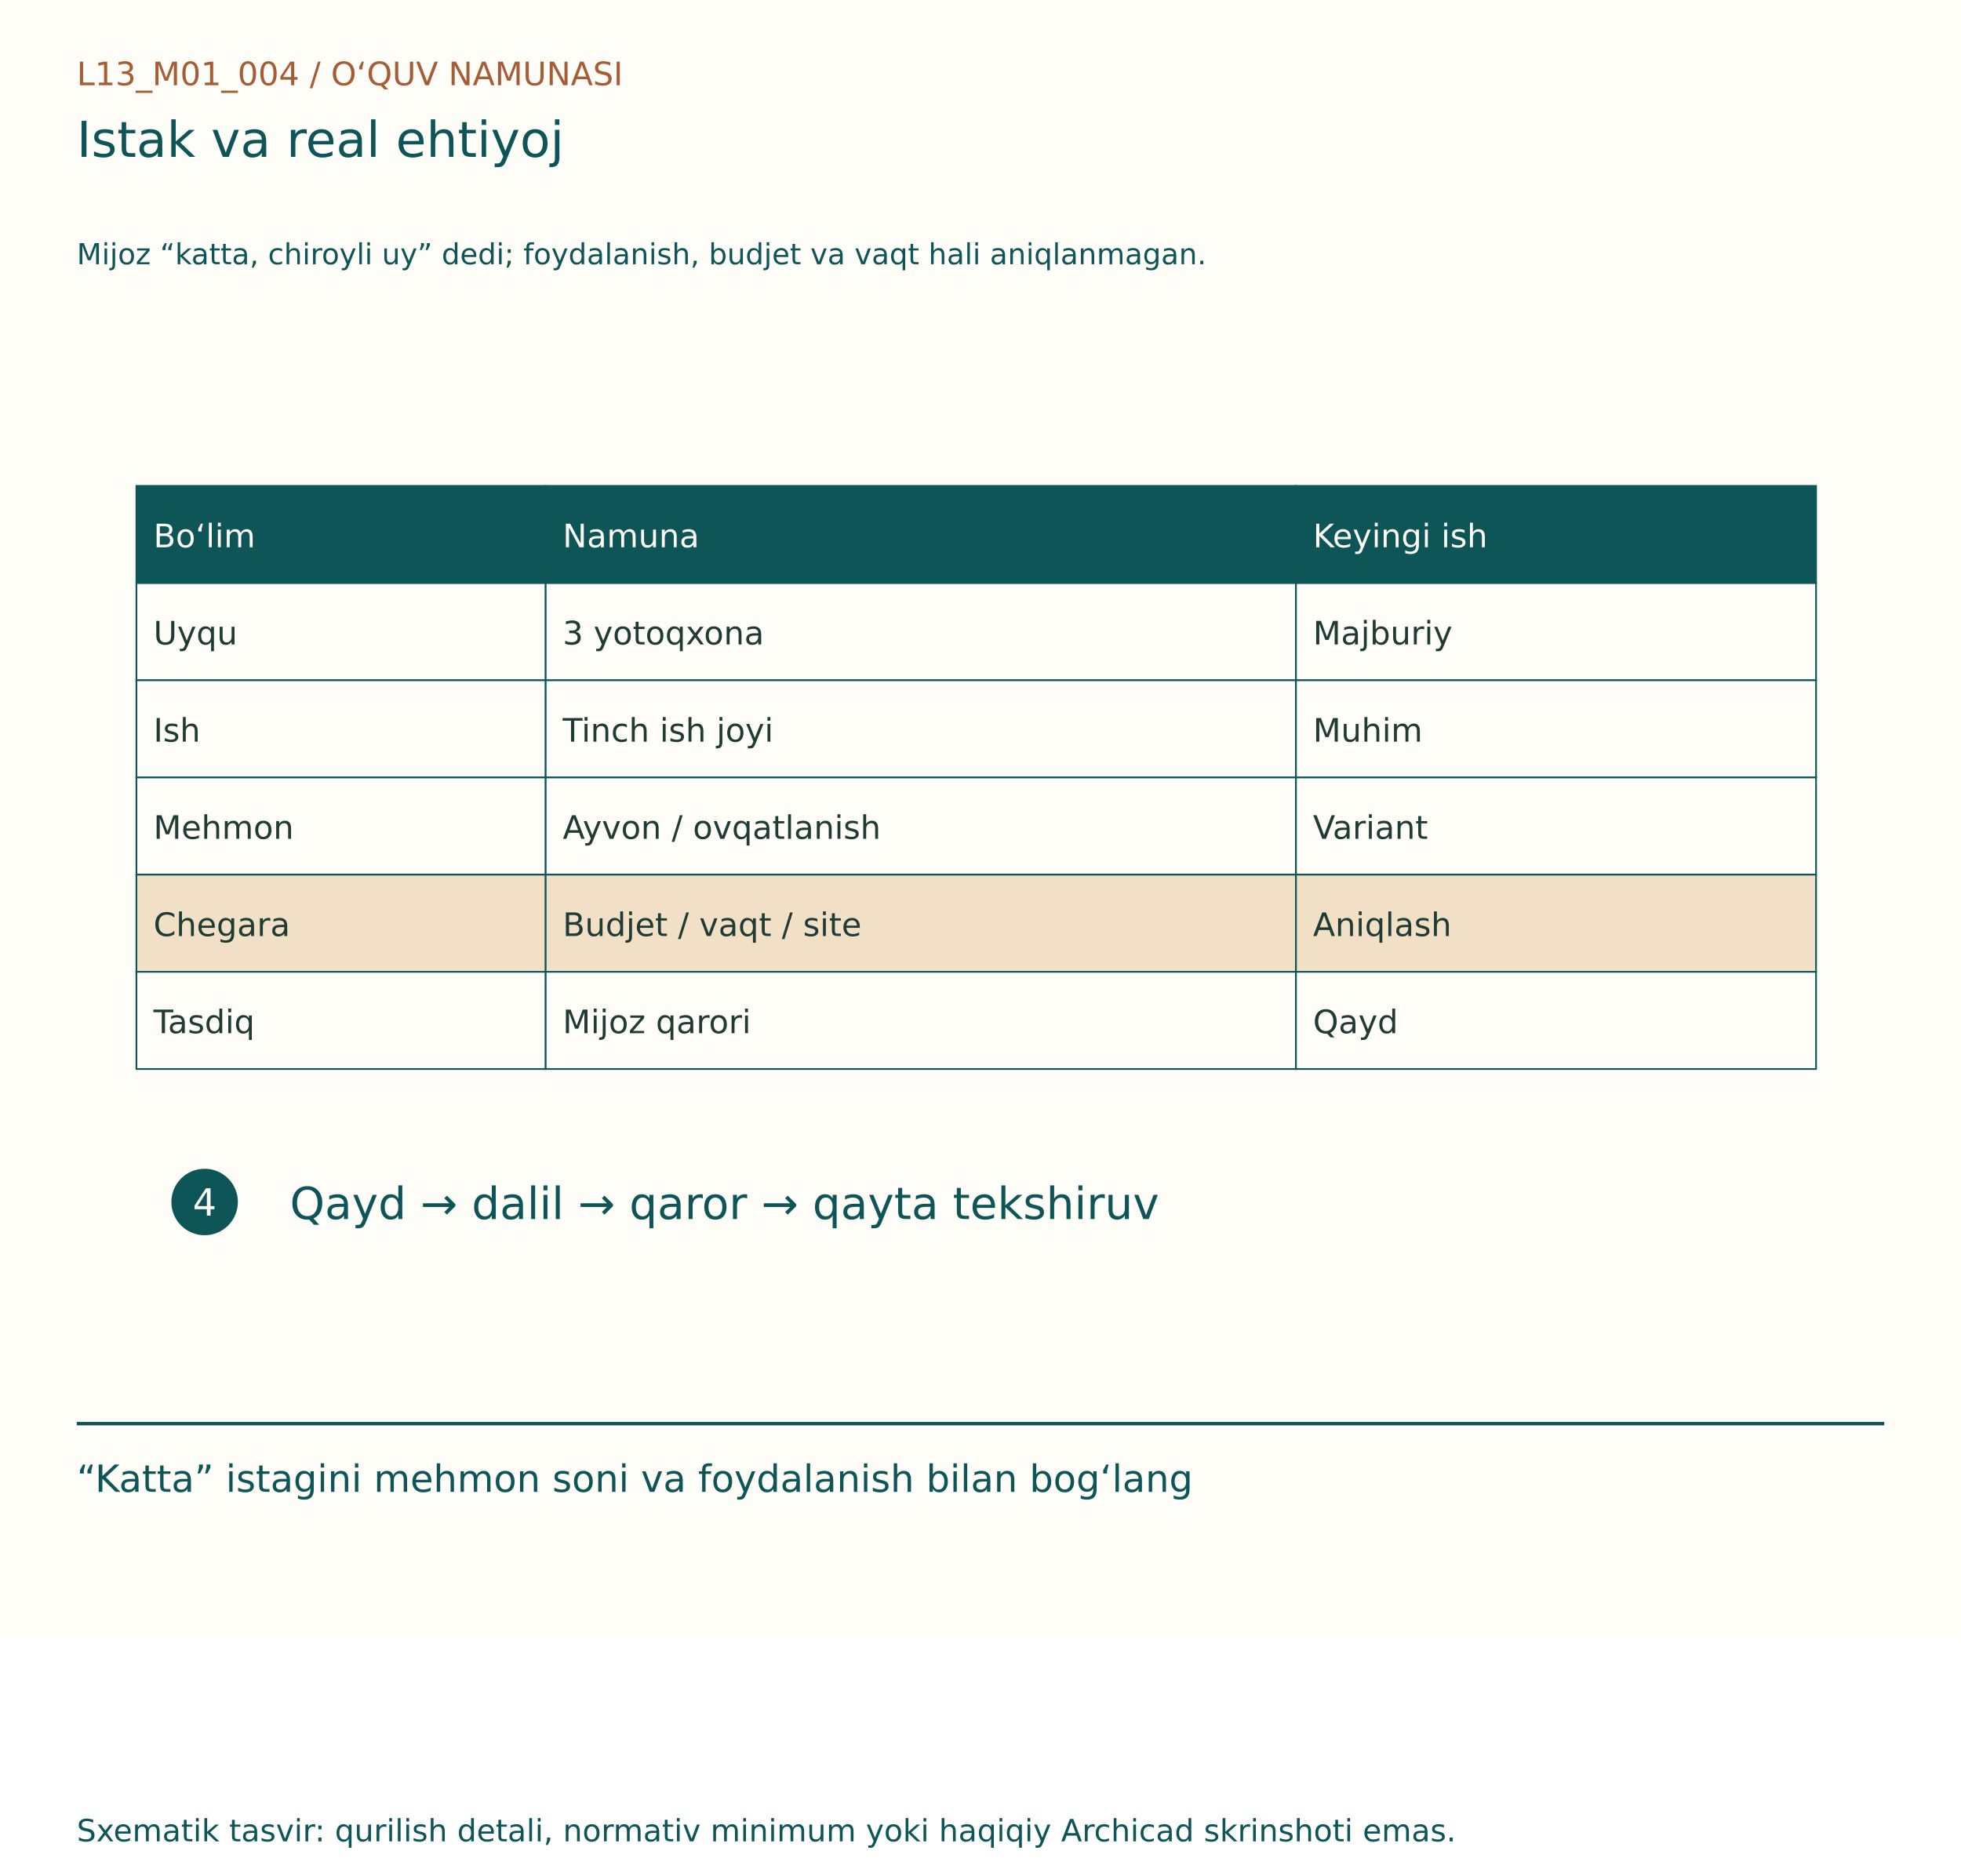
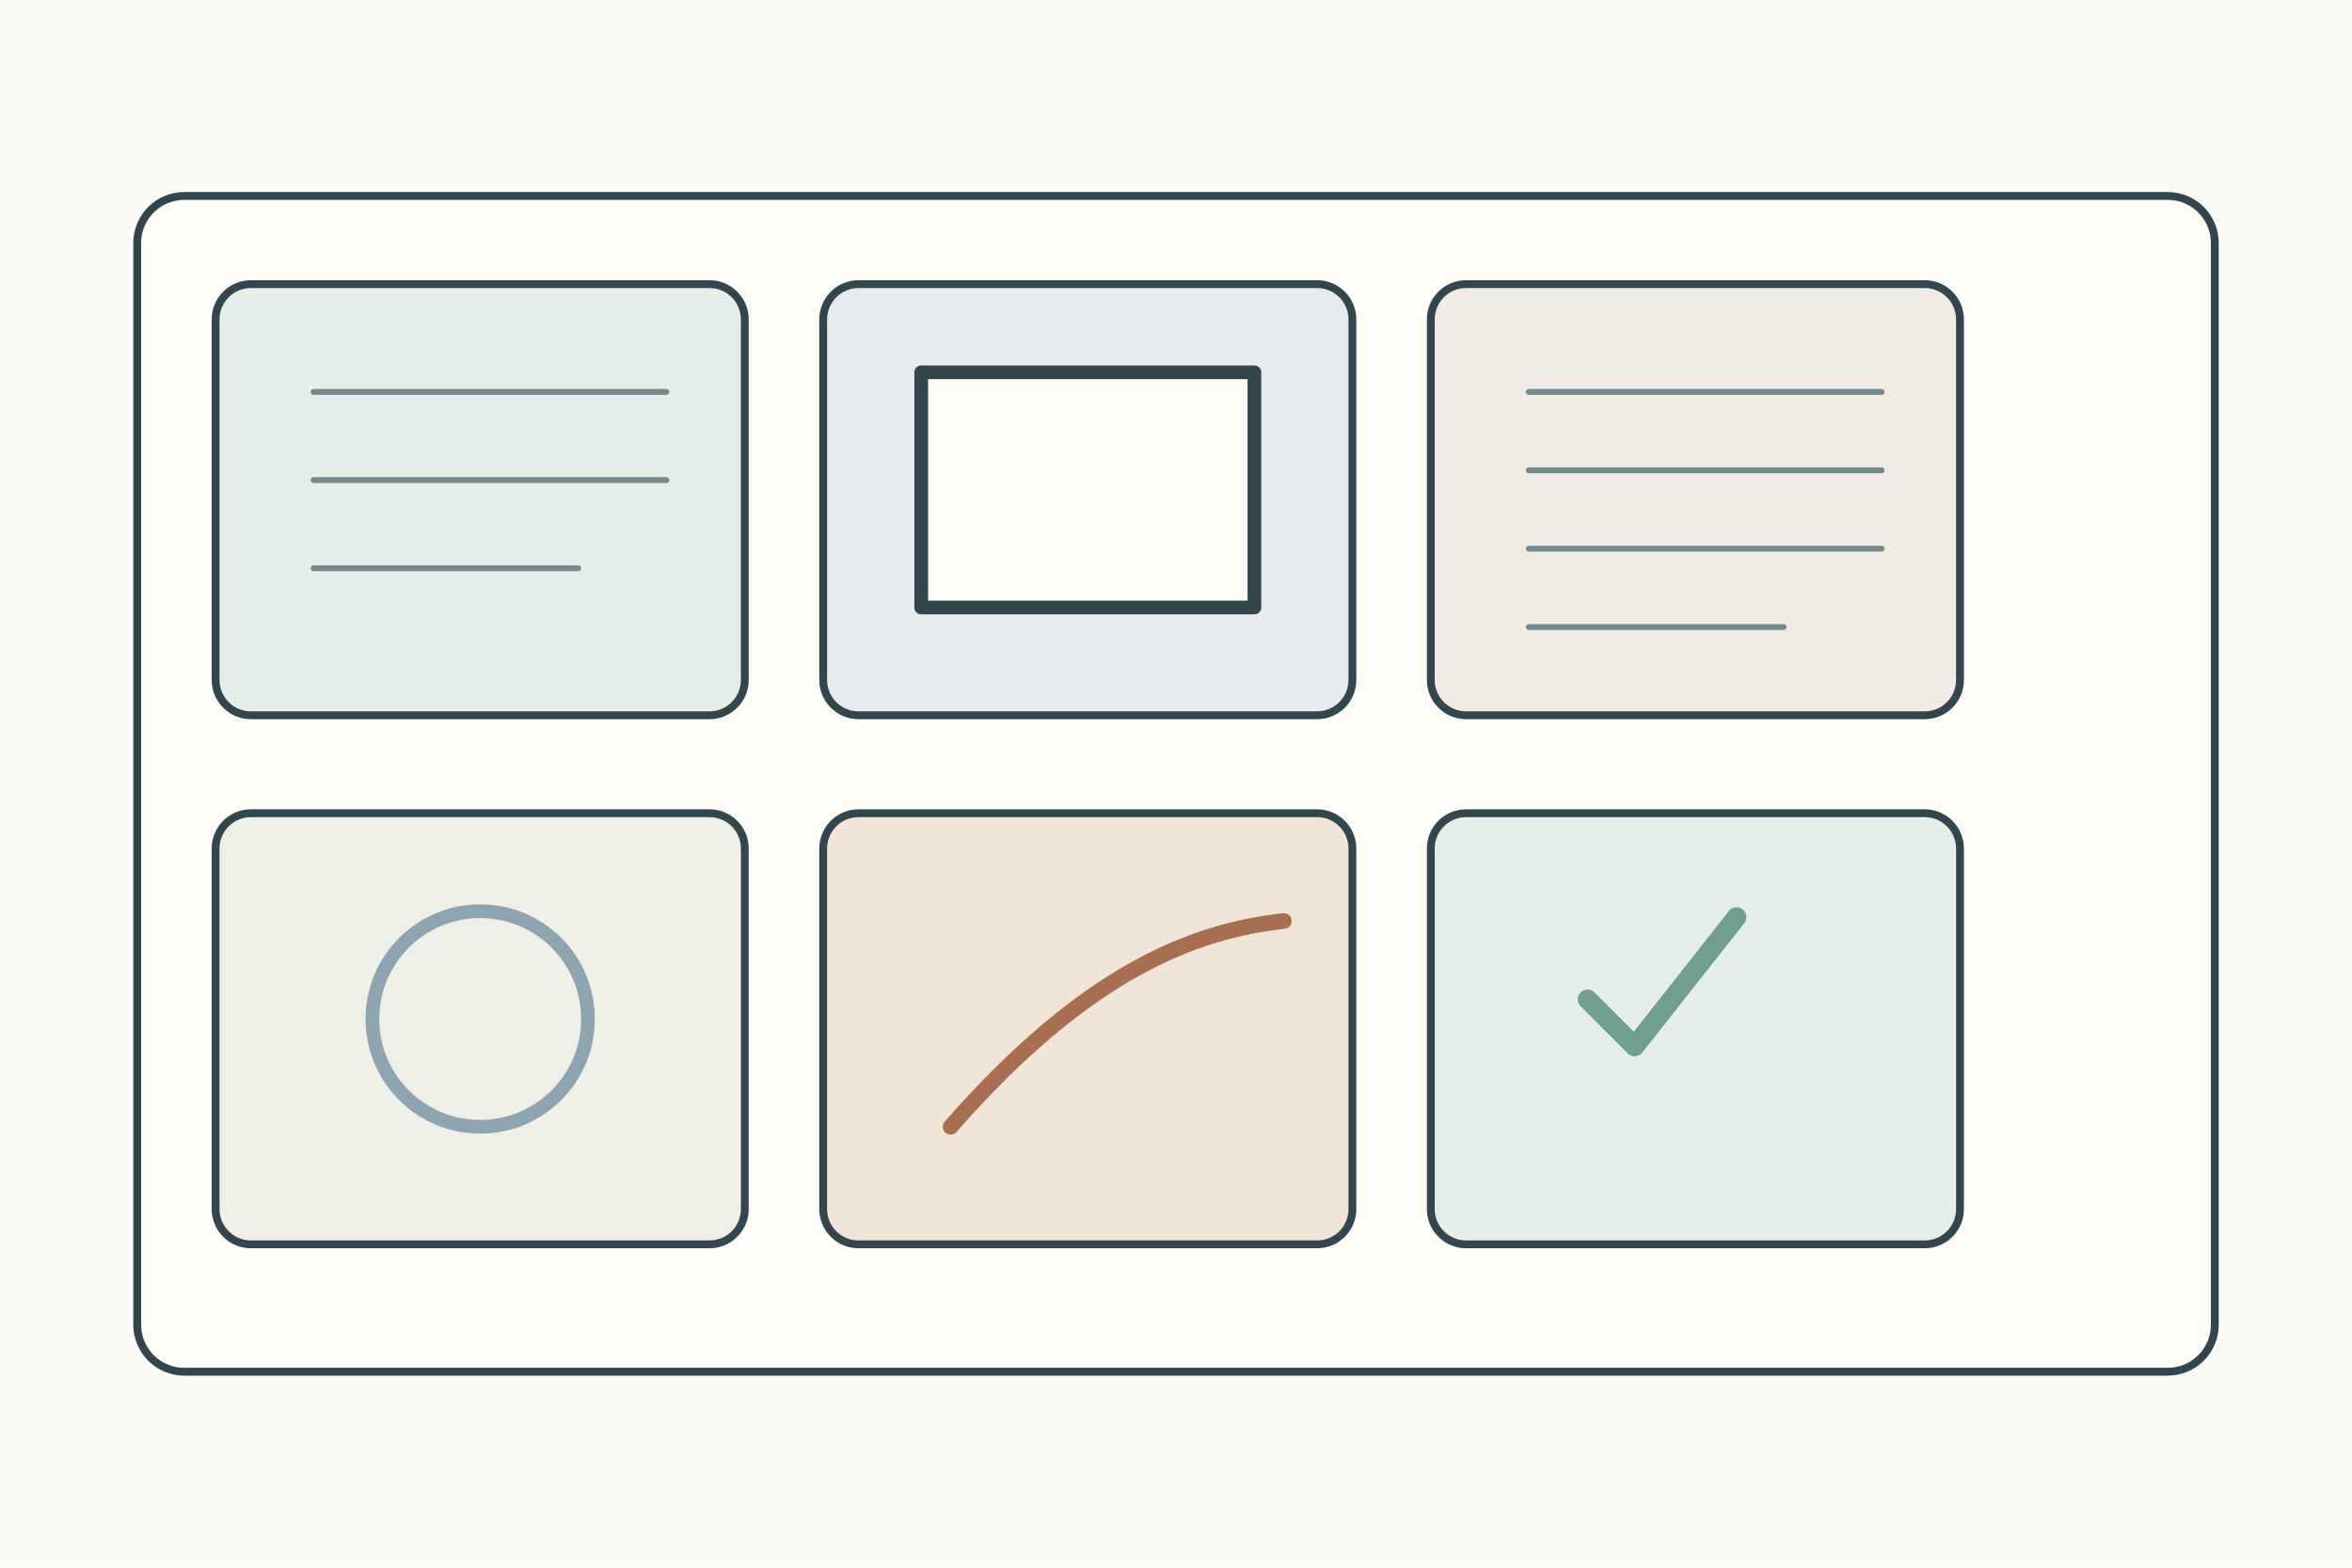
- <svg xmlns="http://www.w3.org/2000/svg" width="1150" height="1100" viewBox="0 0 1150 1100">
-   <rect width="1150" height="960" fill="#FFFDF7" />
-   <g font-family="DejaVu Sans, Segoe UI, sans-serif">
-     <text x="45" y="50" font-size="19" fill="#A65D35">L13_M01_004  /  O‘QUV NAMUNASI</text>
-     <text x="45" y="92" font-size="29" fill="#0E5558">Istak va real ehtiyoj</text>
-     <text x="45" y="155" font-size="17" fill="#0E5558">Mijoz “katta, chiroyli uy” dedi; foydalanish, budjet va vaqt hali aniqlanmagan.</text>
-     <g transform="translate(0,80)">
-       <rect x="80" y="205" width="240" height="57" fill="#0E5558" stroke="#0E5558" stroke-width="1" />
-       <text x="90" y="241" font-size="19" fill="#FFFDF7">Bo‘lim</text>
-       <rect x="320" y="205" width="440" height="57" fill="#0E5558" stroke="#0E5558" stroke-width="1" />
-       <text x="330" y="241" font-size="19" fill="#FFFDF7">Namuna</text>
-       <rect x="760" y="205" width="305" height="57" fill="#0E5558" stroke="#0E5558" stroke-width="1" />
-       <text x="770" y="241" font-size="19" fill="#FFFDF7">Keyingi ish</text>
-       <rect x="80" y="262" width="240" height="57" fill="#FFFDF7" stroke="#0E5558" stroke-width="1" />
-       <text x="90" y="298" font-size="19" fill="#203B36">Uyqu</text>
-       <rect x="320" y="262" width="440" height="57" fill="#FFFDF7" stroke="#0E5558" stroke-width="1" />
-       <text x="330" y="298" font-size="19" fill="#203B36">3 yotoqxona</text>
-       <rect x="760" y="262" width="305" height="57" fill="#FFFDF7" stroke="#0E5558" stroke-width="1" />
-       <text x="770" y="298" font-size="19" fill="#203B36">Majburiy</text>
-       <rect x="80" y="319" width="240" height="57" fill="#FFFDF7" stroke="#0E5558" stroke-width="1" />
-       <text x="90" y="355" font-size="19" fill="#203B36">Ish</text>
-       <rect x="320" y="319" width="440" height="57" fill="#FFFDF7" stroke="#0E5558" stroke-width="1" />
-       <text x="330" y="355" font-size="19" fill="#203B36">Tinch ish joyi</text>
-       <rect x="760" y="319" width="305" height="57" fill="#FFFDF7" stroke="#0E5558" stroke-width="1" />
-       <text x="770" y="355" font-size="19" fill="#203B36">Muhim</text>
-       <rect x="80" y="376" width="240" height="57" fill="#FFFDF7" stroke="#0E5558" stroke-width="1" />
-       <text x="90" y="412" font-size="19" fill="#203B36">Mehmon</text>
-       <rect x="320" y="376" width="440" height="57" fill="#FFFDF7" stroke="#0E5558" stroke-width="1" />
-       <text x="330" y="412" font-size="19" fill="#203B36">Ayvon / ovqatlanish</text>
-       <rect x="760" y="376" width="305" height="57" fill="#FFFDF7" stroke="#0E5558" stroke-width="1" />
-       <text x="770" y="412" font-size="19" fill="#203B36">Variant</text>
-       <rect x="80" y="433" width="240" height="57" fill="#F1DFC6" stroke="#0E5558" stroke-width="1" />
-       <text x="90" y="469" font-size="19" fill="#203B36">Chegara</text>
-       <rect x="320" y="433" width="440" height="57" fill="#F1DFC6" stroke="#0E5558" stroke-width="1" />
-       <text x="330" y="469" font-size="19" fill="#203B36">Budjet / vaqt / site</text>
-       <rect x="760" y="433" width="305" height="57" fill="#F1DFC6" stroke="#0E5558" stroke-width="1" />
-       <text x="770" y="469" font-size="19" fill="#203B36">Aniqlash</text>
-       <rect x="80" y="490" width="240" height="57" fill="#FFFDF7" stroke="#0E5558" stroke-width="1" />
-       <text x="90" y="526" font-size="19" fill="#203B36">Tasdiq</text>
-       <rect x="320" y="490" width="440" height="57" fill="#FFFDF7" stroke="#0E5558" stroke-width="1" />
-       <text x="330" y="526" font-size="19" fill="#203B36">Mijoz qarori</text>
-       <rect x="760" y="490" width="305" height="57" fill="#FFFDF7" stroke="#0E5558" stroke-width="1" />
-       <text x="770" y="526" font-size="19" fill="#203B36">Qayd</text>
-       <circle cx="120" cy="625" r="18" fill="#0E5558" stroke="#0E5558" stroke-width="3" />
-       <text x="113" y="633" font-size="22" fill="#FFFDF7">4</text>
-       <text x="170" y="635" font-size="26" fill="#0E5558">Qayd → dalil → qaror → qayta tekshiruv</text>
+ <svg xmlns="http://www.w3.org/2000/svg" width="1200" height="800">
+   <rect width="1200" height="800" fill="#fbfaf4" />
+   <g stroke="#34464d" stroke-width="4" fill="none" stroke-linecap="round" stroke-linejoin="round">
+     <rect x="70" y="100" width="1060" height="600" rx="24" fill="#fffef9" />
+     <g transform="translate(110 145)">
+       <g>
+         <rect width="270" height="220" rx="18" fill="#e5eee8" />
+         <path d="M50 55h180M50 100h180M50 145h135" stroke="#75888d" stroke-width="3" />
+       </g>
+       <g transform="translate(310 0)">
+         <rect width="270" height="220" rx="18" fill="#e7ebef" />
+         <rect x="50" y="45" width="170" height="120" fill="#fffef9" stroke-width="7" />
+       </g>
+       <g transform="translate(620 0)">
+         <rect width="270" height="220" rx="18" fill="#f0ece5" />
+         <path d="M50 55h180M50 95h180M50 135h180M50 175h130" stroke="#75888d" stroke-width="3" />
+       </g>
+       <g transform="translate(0 270)">
+         <rect width="270" height="220" rx="18" fill="#eef0e8" />
+         <circle cx="135" cy="105" r="55" fill="none" stroke="#8ea4b0" stroke-width="7" />
+       </g>
+       <g transform="translate(310 270)">
+         <rect width="270" height="220" rx="18" fill="#f0e5d7" />
+         <path d="M65 160c70-80 125-100 170-105" stroke="#a66f50" stroke-width="8" />
+       </g>
+       <g transform="translate(620 270)">
+         <rect width="270" height="220" rx="18" fill="#e5eee8" />
+         <path d="M80 95l24 24 52-66" stroke="#6f9f8d" stroke-width="10" />
+       </g>
    </g>
-     <line x1="45" y1="835" x2="1105" y2="835" stroke="#0E5558" stroke-width="2" />
-     <text x="45" y="875" font-size="22" fill="#0E5558">“Katta” istagini mehmon soni va foydalanish bilan bog‘lang</text>
-     <text x="45" y="1080" font-size="18" fill="#0E5558">Sxematik tasvir: qurilish detali, normativ minimum yoki haqiqiy Archicad skrinshoti emas.</text>
  </g>
</svg>
